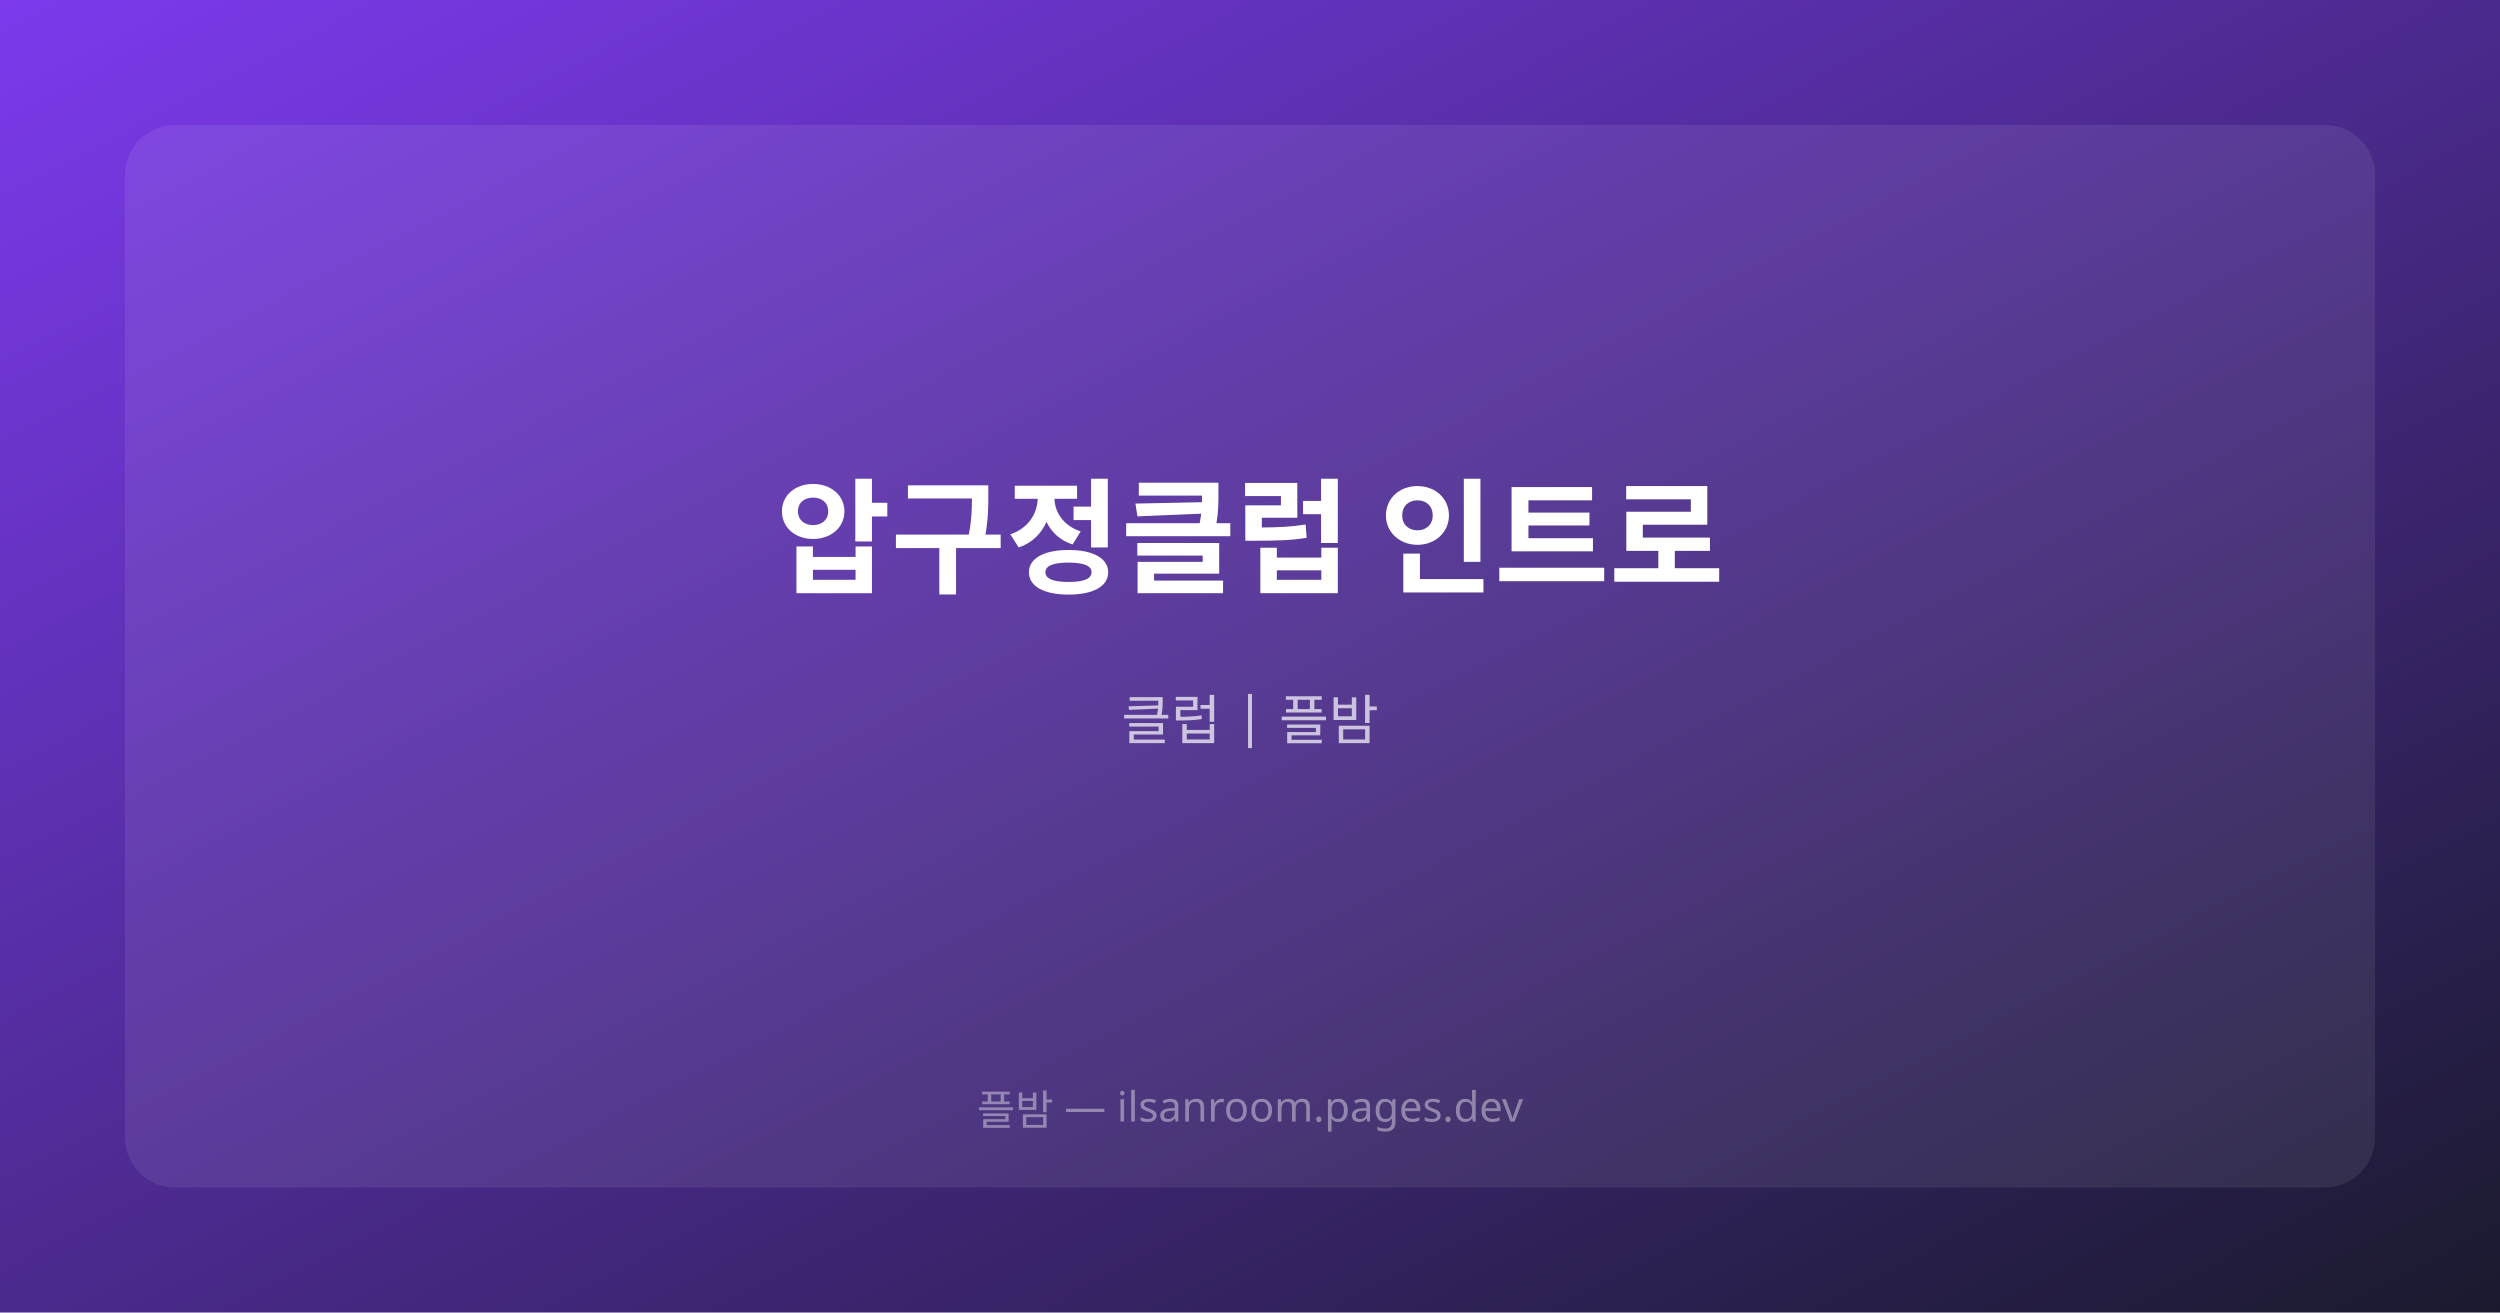
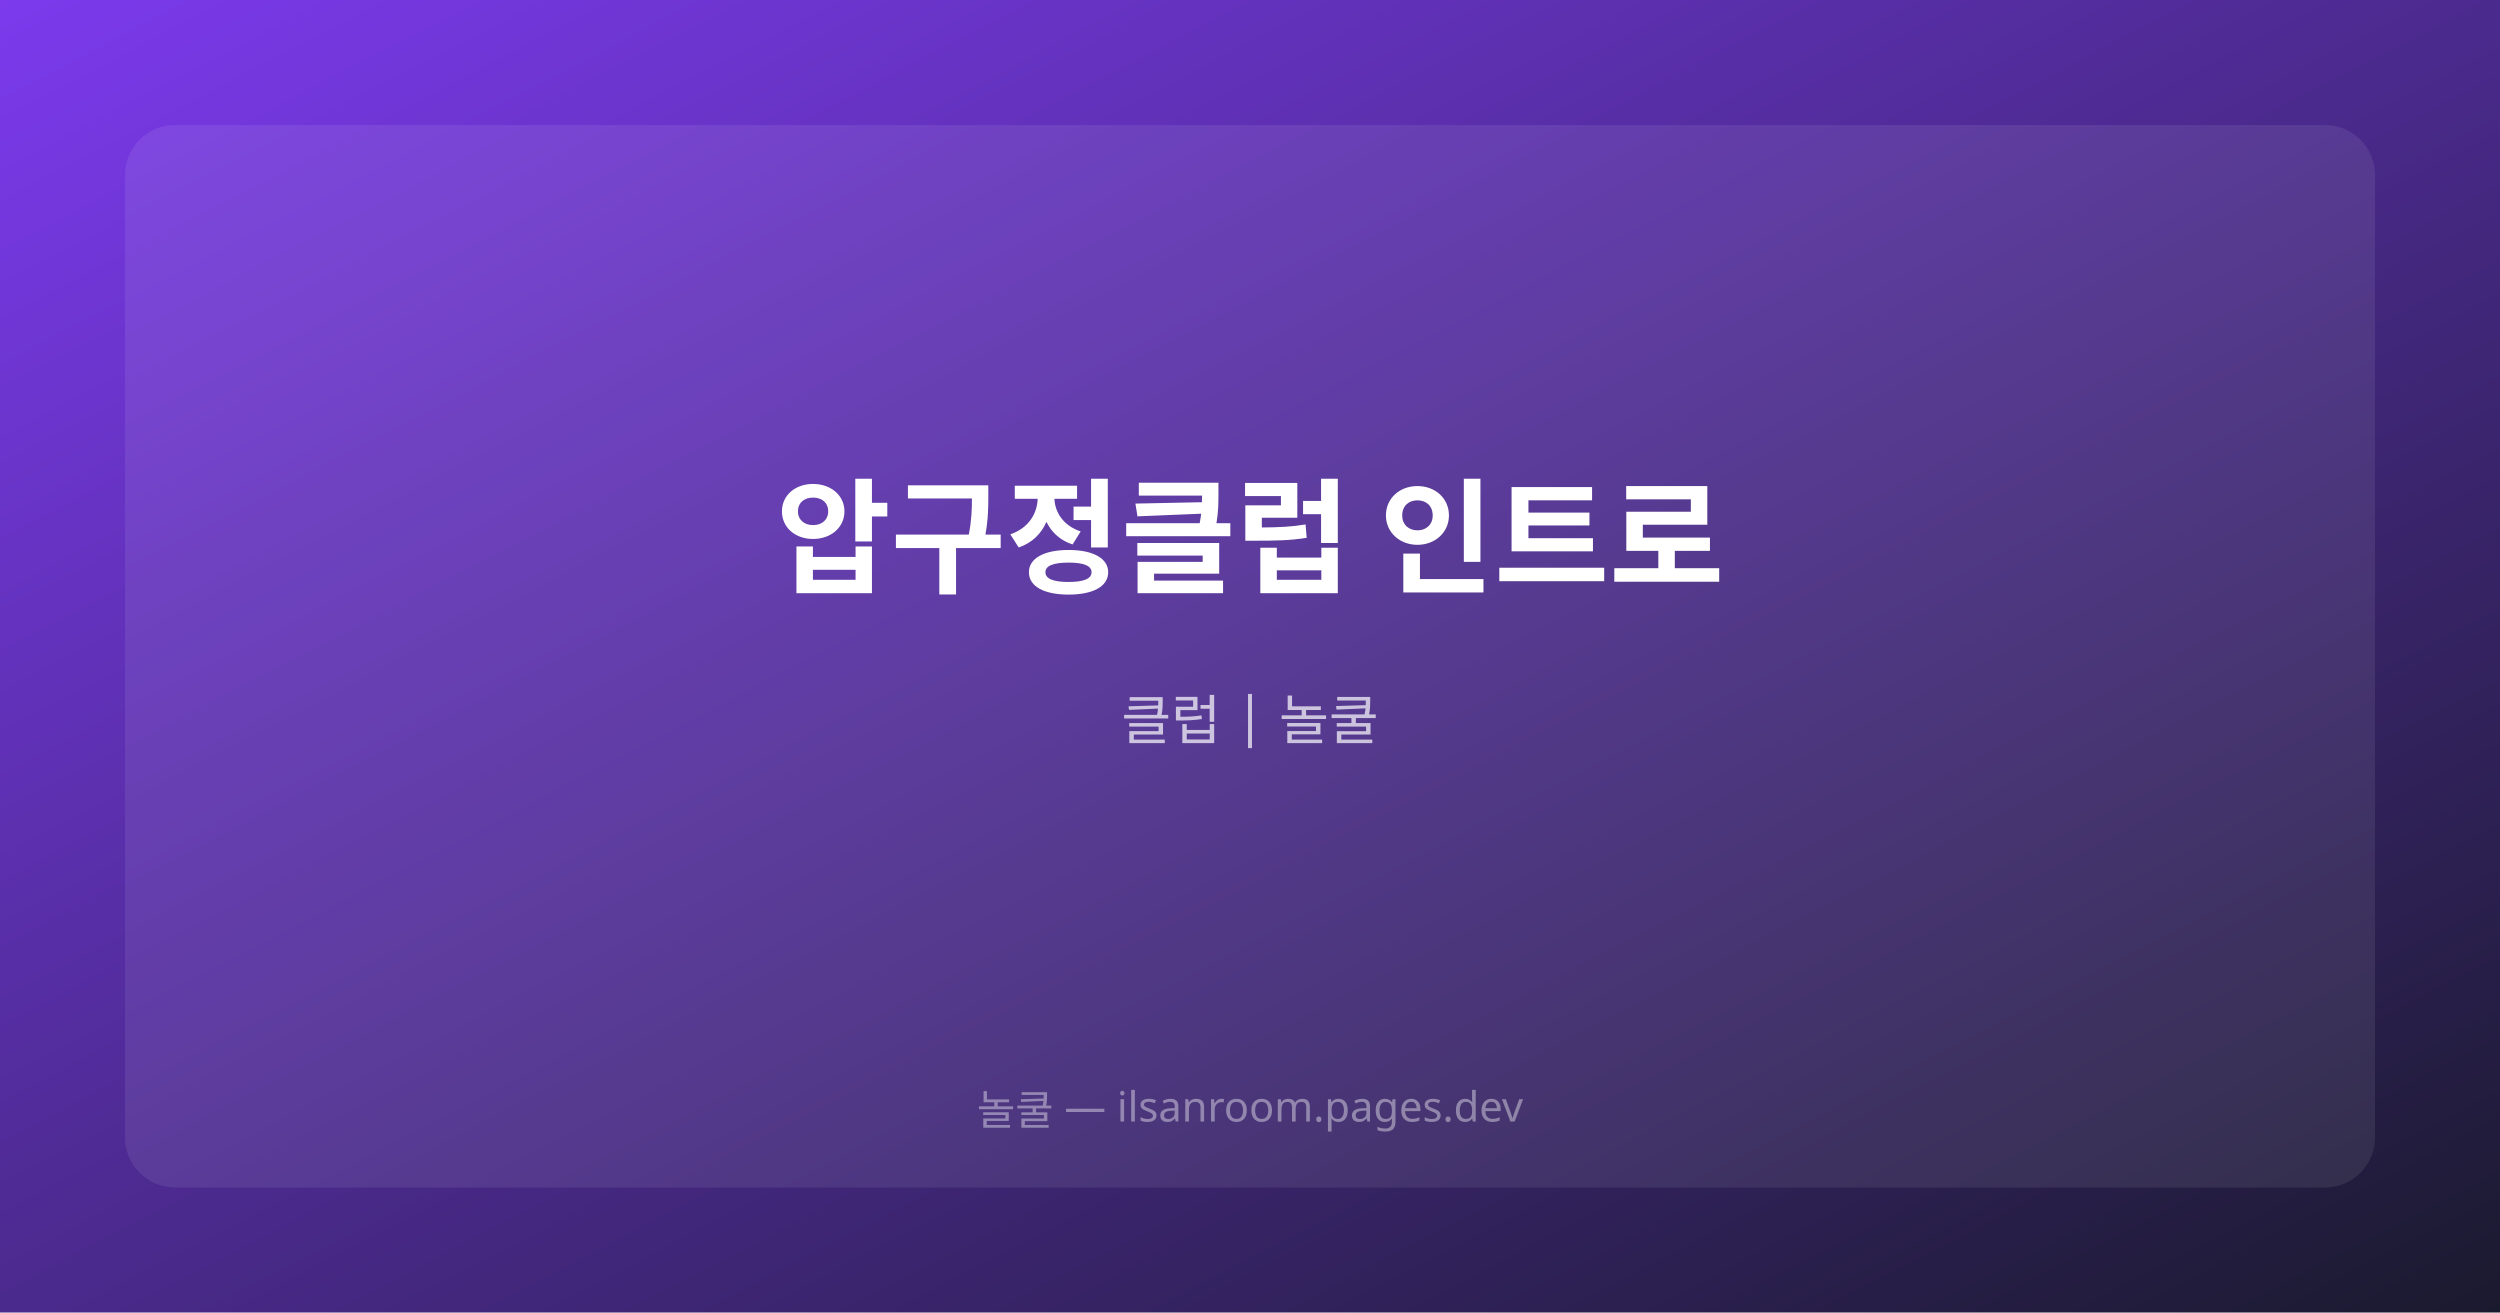
<svg xmlns="http://www.w3.org/2000/svg" width="1200" height="630" viewBox="0 0 1200 630">
  <defs>
    <linearGradient id="bg" x1="0%" y1="0%" x2="100%" y2="100%">
      <stop offset="0%" style="stop-color:#7C3AED;stop-opacity:1" />
      <stop offset="100%" style="stop-color:#1a1a2e;stop-opacity:1" />
    </linearGradient>
  </defs>
  <rect width="1200" height="630" fill="url(#bg)" />
  <rect x="60" y="60" width="1080" height="510" rx="24" fill="rgba(255,255,255,0.08)" />
  <text x="600" y="280" text-anchor="middle" font-family="sans-serif" font-size="60" font-weight="bold" fill="white">압구정클럽 인트로</text>
-   <text x="600" y="355" text-anchor="middle" font-family="sans-serif" font-size="26" fill="rgba(255,255,255,0.7)">클럽 | 플밤</text>
-   <text x="600" y="540" text-anchor="middle" font-family="sans-serif" font-size="20" fill="rgba(255,255,255,0.4)">플밤 — ilsanroom.pages.dev</text>
+   <text x="600" y="355" text-anchor="middle" font-family="sans-serif" font-size="26" fill="rgba(255,255,255,0.7)">클럽 | 놀쿨</text>
+   <text x="600" y="540" text-anchor="middle" font-family="sans-serif" font-size="20" fill="rgba(255,255,255,0.4)">놀쿨 — ilsanroom.pages.dev</text>
</svg>
